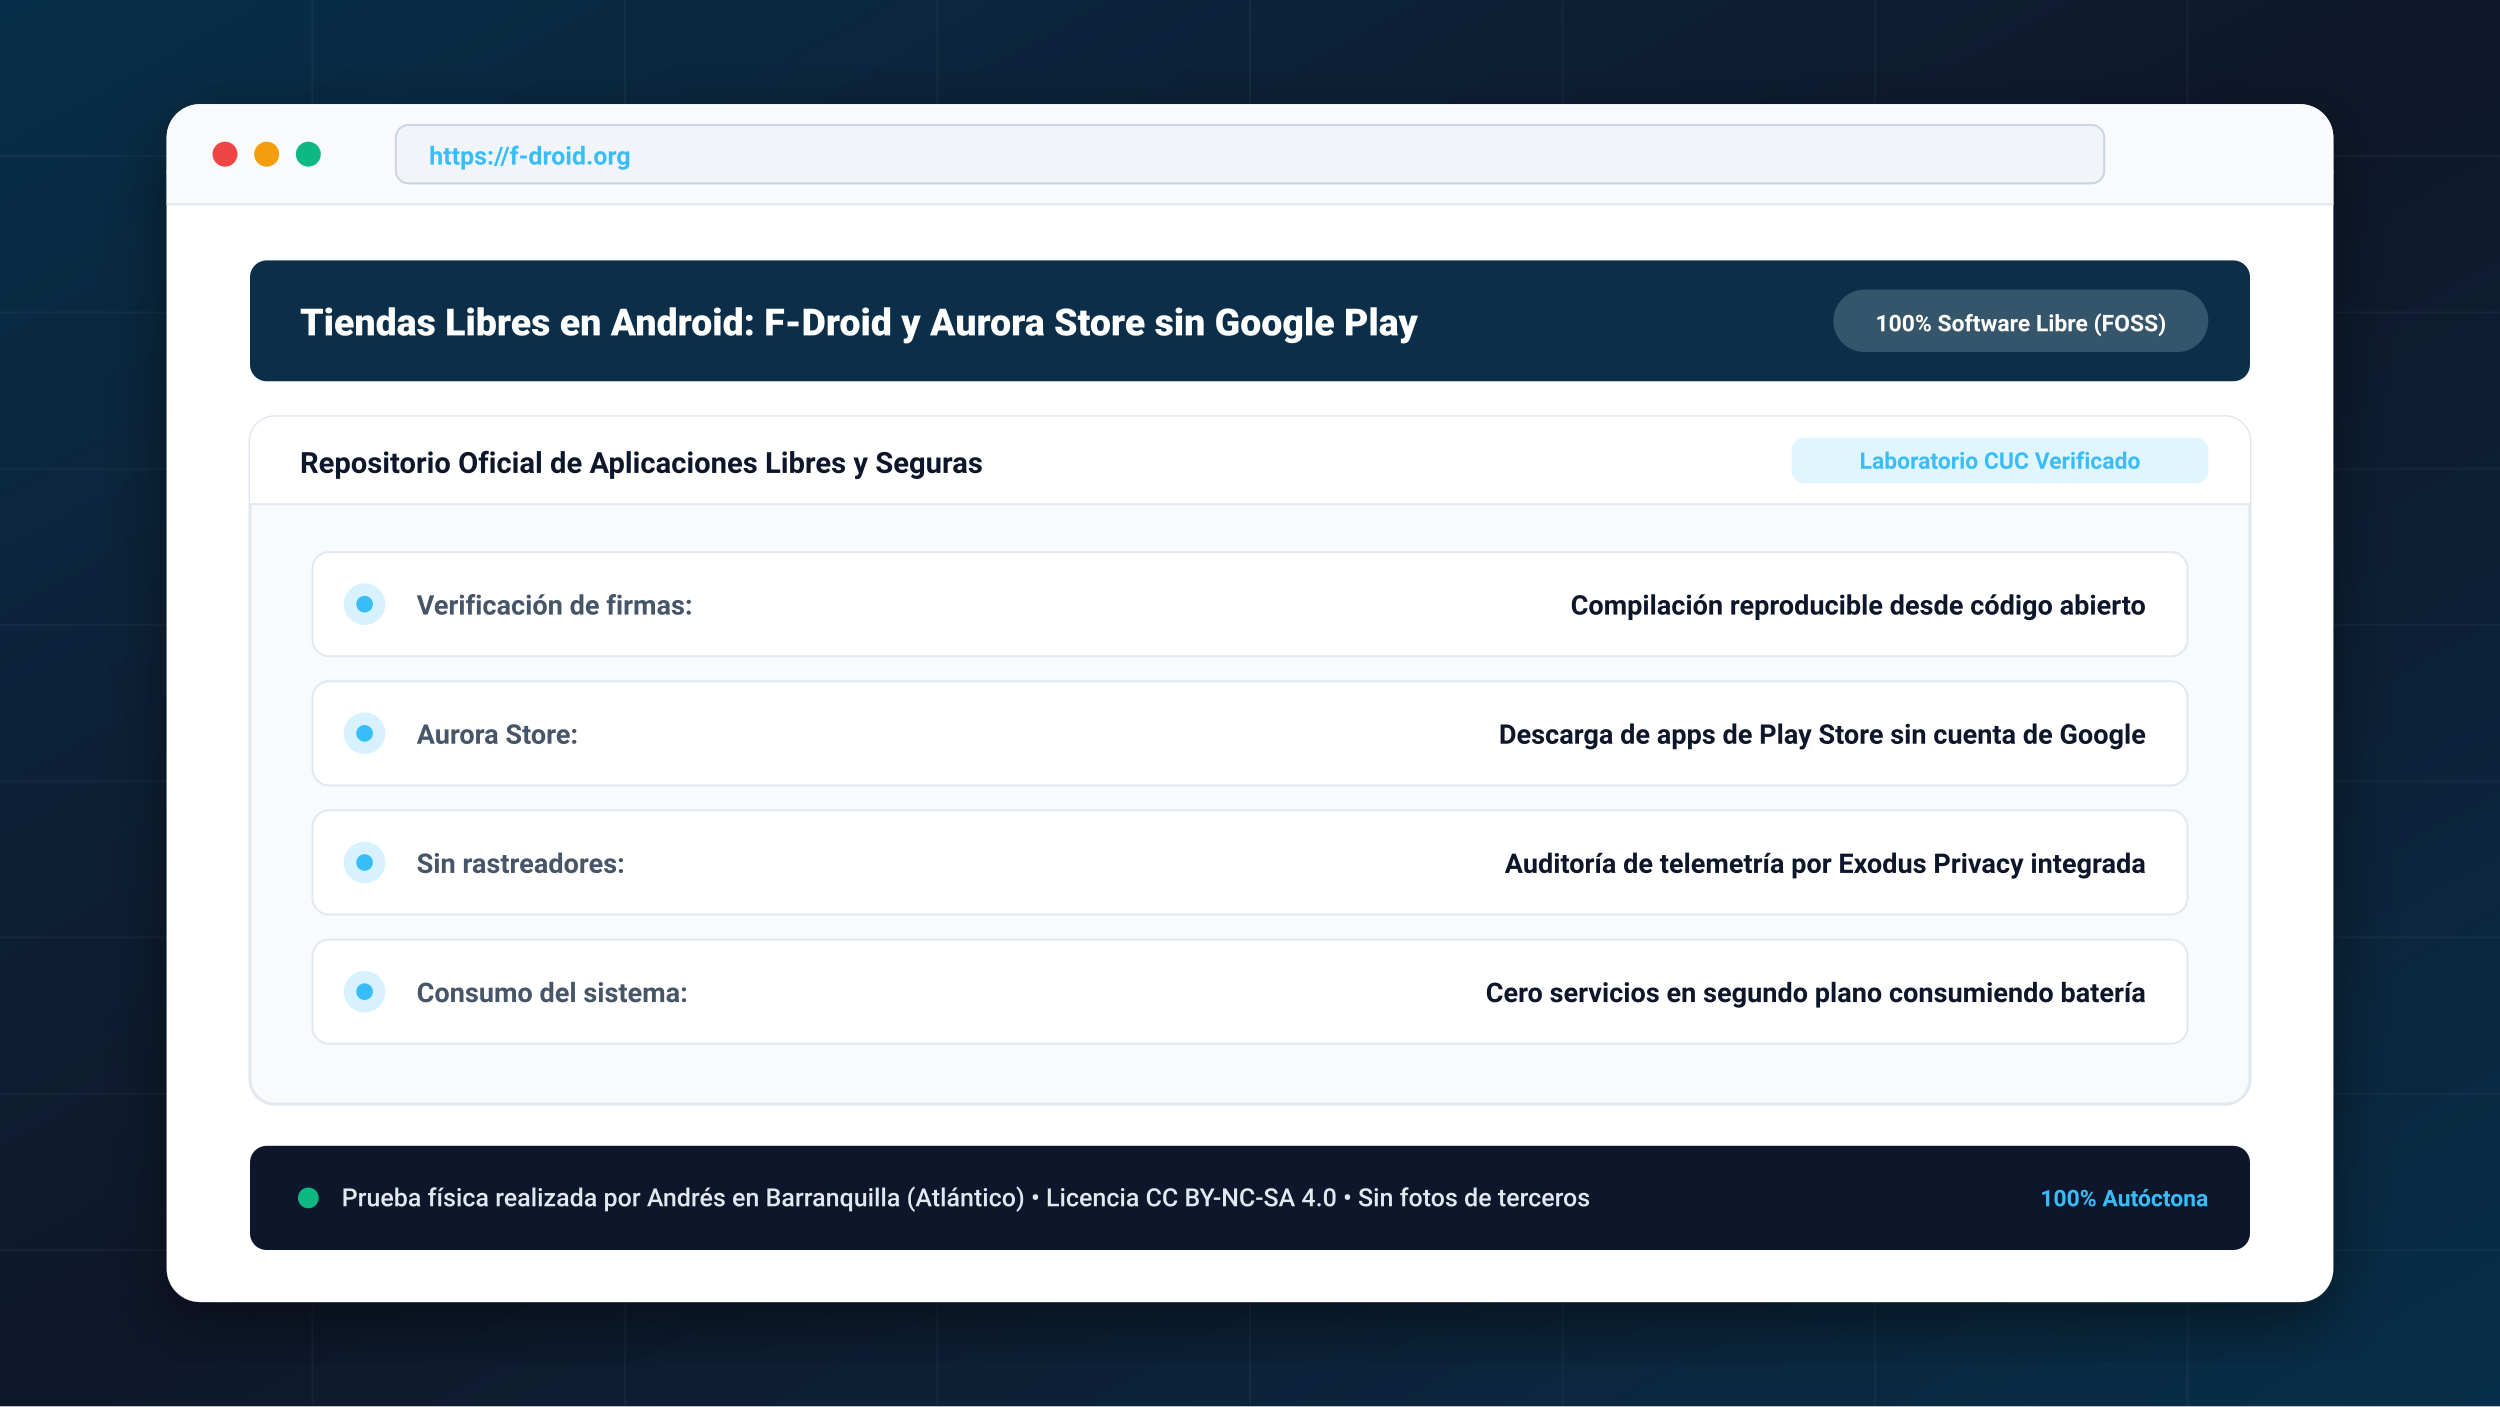
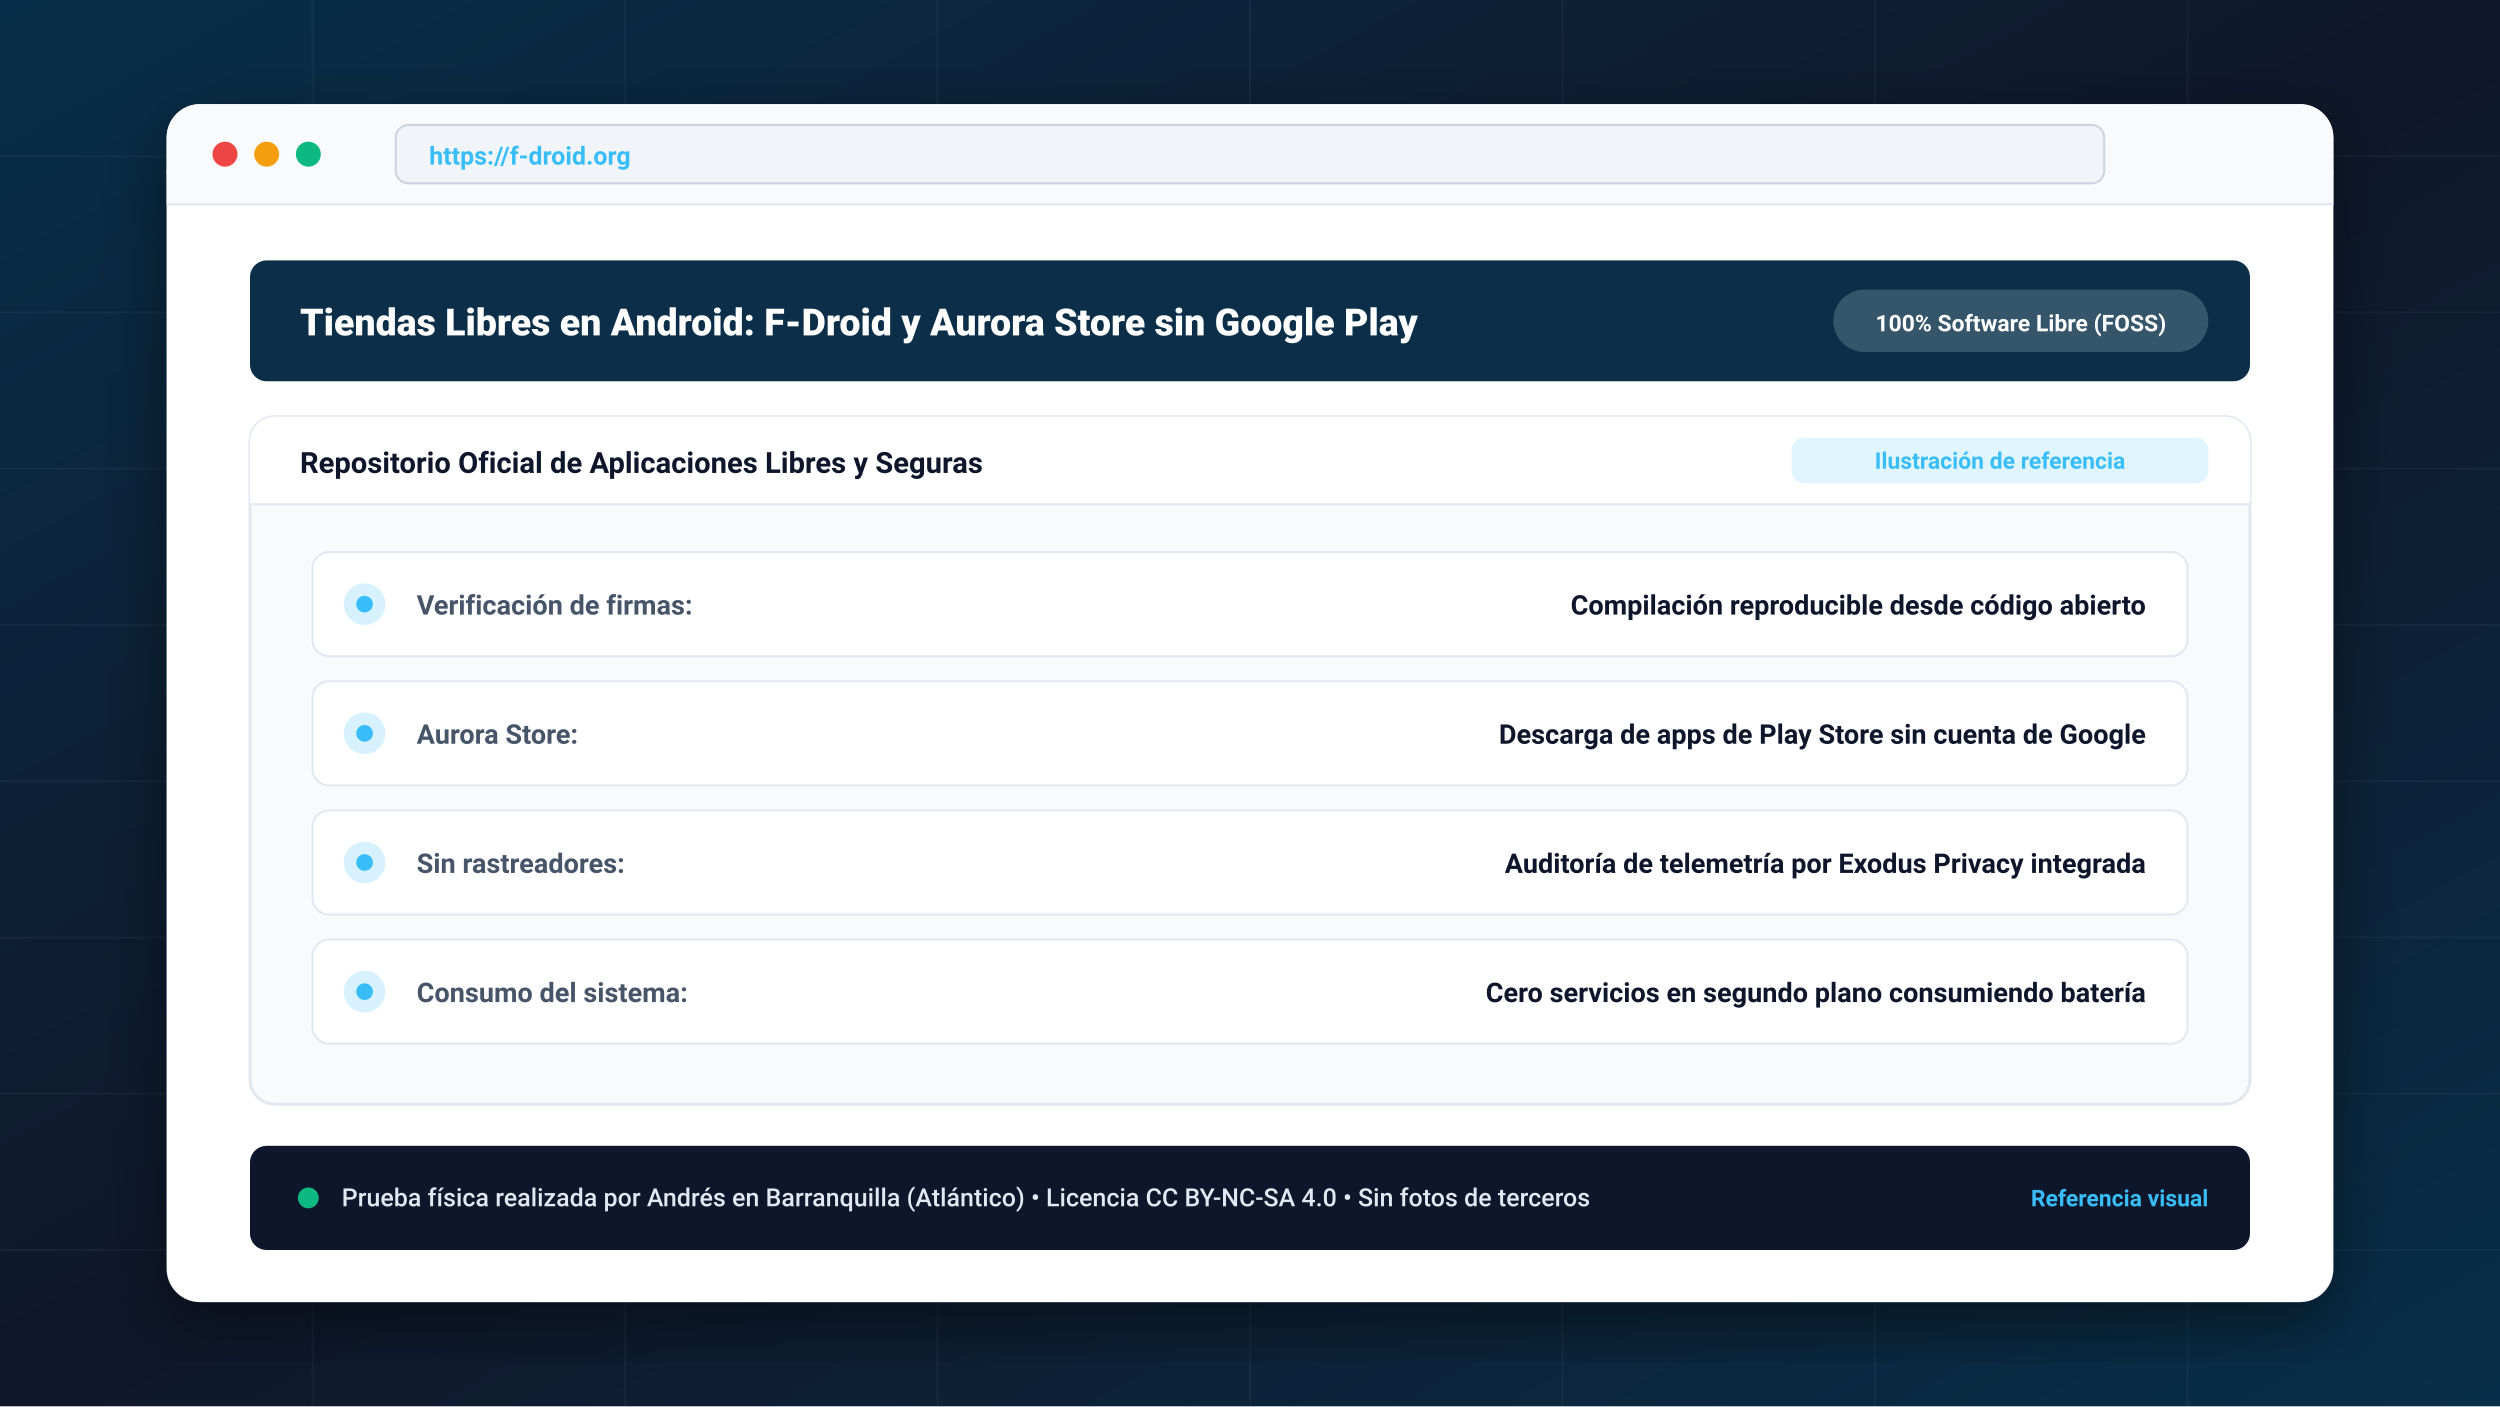
<svg xmlns="http://www.w3.org/2000/svg" viewBox="0 0 1200 675" width="1200" height="675">
  <defs>
    <linearGradient id="bg-grad-fdroid-aurora-store" x1="0%" y1="0%" x2="100%" y2="100%">
      <stop offset="0%" stop-color="#082f49" />
      <stop offset="50%" stop-color="#0f172a" />
      <stop offset="100%" stop-color="#082f49" />
    </linearGradient>
    <filter id="shadow-fdroid-aurora-store" x="-5%" y="-5%" width="110%" height="110%">
      <feDropShadow dx="0" dy="12" stdDeviation="16" flood-color="#000000" flood-opacity="0.45" />
    </filter>
  </defs>
  <rect width="1200" height="675" fill="url(#bg-grad-fdroid-aurora-store)" />
  <g opacity="0.06" stroke="#94a3b8" stroke-width="1">
    <line x1="0" y1="75" x2="1200" y2="75" />
    <line x1="0" y1="150" x2="1200" y2="150" />
    <line x1="0" y1="225" x2="1200" y2="225" />
    <line x1="0" y1="300" x2="1200" y2="300" />
    <line x1="0" y1="375" x2="1200" y2="375" />
    <line x1="0" y1="450" x2="1200" y2="450" />
    <line x1="0" y1="525" x2="1200" y2="525" />
    <line x1="0" y1="600" x2="1200" y2="600" />
    <line x1="150" y1="0" x2="150" y2="675" />
    <line x1="300" y1="0" x2="300" y2="675" />
    <line x1="450" y1="0" x2="450" y2="675" />
    <line x1="600" y1="0" x2="600" y2="675" />
    <line x1="750" y1="0" x2="750" y2="675" />
    <line x1="900" y1="0" x2="900" y2="675" />
    <line x1="1050" y1="0" x2="1050" y2="675" />
  </g>
  <g transform="translate(80, 50)" filter="url(#shadow-fdroid-aurora-store)">
    <rect width="1040" height="575" rx="16" fill="#ffffff" />
    <rect width="1040" height="48" rx="16" fill="#f8fafc" />
    <path d="M0 32 h1040 v16 h-1040 z" fill="#f8fafc" />
    <line x1="0" y1="48" x2="1040" y2="48" stroke="#e2e8f0" stroke-width="1" />
    <circle cx="28" cy="24" r="6" fill="#ef4444" />
    <circle cx="48" cy="24" r="6" fill="#f59e0b" />
    <circle cx="68" cy="24" r="6" fill="#10b981" />
    <rect x="110" y="10" width="820" height="28" rx="6" fill="#f1f5f9" stroke="#cbd5e1" stroke-width="1" />
    <text x="126" y="29" font-family="-apple-system, BlinkMacSystemFont, 'Segoe UI', Roboto, sans-serif" font-size="12" fill="#38bdf8" font-weight="600">https://f-droid.org</text>
    <g transform="translate(40, 75)">
      <rect width="960" height="58" rx="8" fill="#082f49" />
      <text x="24" y="36" font-family="-apple-system, BlinkMacSystemFont, 'Segoe UI', Roboto, sans-serif" font-size="18" fill="#ffffff" font-weight="800">Tiendas Libres en Android: F-Droid y Aurora Store sin Google Play</text>
      <rect x="760" y="14" width="180" height="30" rx="15" fill="#ffffff" opacity="0.18" />
      <text x="850" y="34" font-family="-apple-system, BlinkMacSystemFont, 'Segoe UI', Roboto, sans-serif" font-size="11" fill="#ffffff" font-weight="700" text-anchor="middle">100% Software Libre (FOSS)</text>
    </g>
    <g transform="translate(40, 150)">
      <rect width="960" height="330" rx="12" fill="#f8fafc" stroke="#e2e8f0" stroke-width="1.5" />
      <rect width="960" height="42" rx="12" fill="#ffffff" />
      <path d="M0 26 h960 v16 h-960 z" fill="#ffffff" />
      <line x1="0" y1="42" x2="960" y2="42" stroke="#e2e8f0" stroke-width="1" />
      <text x="24" y="27" font-family="-apple-system, BlinkMacSystemFont, 'Segoe UI', Roboto, sans-serif" font-size="14" fill="#0f172a" font-weight="700">Repositorio Oficial de Aplicaciones Libres y Seguras</text>
      <rect x="740" y="10" width="200" height="22" rx="6" fill="#38bdf8" opacity="0.15" />
-       <text x="840" y="25" font-family="-apple-system, BlinkMacSystemFont, 'Segoe UI', Roboto, sans-serif" font-size="11" fill="#38bdf8" font-weight="700" text-anchor="middle">Laboratorio CUC Verificado</text>
+       <text x="840" y="25" font-family="-apple-system, BlinkMacSystemFont, 'Segoe UI', Roboto, sans-serif" font-size="11" fill="#38bdf8" font-weight="700" text-anchor="middle">Ilustración de referencia</text>
      <g transform="translate(30, 65)">
        <g transform="translate(0, 0)">
          <rect width="900" height="50" rx="8" fill="#ffffff" stroke="#e2e8f0" stroke-width="1" />
          <circle cx="25" cy="25" r="10" fill="#38bdf8" opacity="0.2" />
          <circle cx="25" cy="25" r="4" fill="#38bdf8" />
          <text x="50" y="30" font-family="-apple-system, BlinkMacSystemFont, 'Segoe UI', Roboto, sans-serif" font-size="13" fill="#475569" font-weight="600">Verificación de firmas:</text>
          <text x="880" y="30" font-family="-apple-system, BlinkMacSystemFont, 'Segoe UI', Roboto, sans-serif" font-size="13" fill="#0f172a" font-weight="700" text-anchor="end">Compilación reproducible desde código abierto</text>
        </g>
        <g transform="translate(0, 62)">
          <rect width="900" height="50" rx="8" fill="#ffffff" stroke="#e2e8f0" stroke-width="1" />
          <circle cx="25" cy="25" r="10" fill="#38bdf8" opacity="0.2" />
          <circle cx="25" cy="25" r="4" fill="#38bdf8" />
          <text x="50" y="30" font-family="-apple-system, BlinkMacSystemFont, 'Segoe UI', Roboto, sans-serif" font-size="13" fill="#475569" font-weight="600">Aurora Store:</text>
          <text x="880" y="30" font-family="-apple-system, BlinkMacSystemFont, 'Segoe UI', Roboto, sans-serif" font-size="13" fill="#0f172a" font-weight="700" text-anchor="end">Descarga de apps de Play Store sin cuenta de Google</text>
        </g>
        <g transform="translate(0, 124)">
          <rect width="900" height="50" rx="8" fill="#ffffff" stroke="#e2e8f0" stroke-width="1" />
          <circle cx="25" cy="25" r="10" fill="#38bdf8" opacity="0.2" />
          <circle cx="25" cy="25" r="4" fill="#38bdf8" />
          <text x="50" y="30" font-family="-apple-system, BlinkMacSystemFont, 'Segoe UI', Roboto, sans-serif" font-size="13" fill="#475569" font-weight="600">Sin rastreadores:</text>
          <text x="880" y="30" font-family="-apple-system, BlinkMacSystemFont, 'Segoe UI', Roboto, sans-serif" font-size="13" fill="#0f172a" font-weight="700" text-anchor="end">Auditoría de telemetría por Exodus Privacy integrada</text>
        </g>
        <g transform="translate(0, 186)">
          <rect width="900" height="50" rx="8" fill="#ffffff" stroke="#e2e8f0" stroke-width="1" />
          <circle cx="25" cy="25" r="10" fill="#38bdf8" opacity="0.2" />
          <circle cx="25" cy="25" r="4" fill="#38bdf8" />
          <text x="50" y="30" font-family="-apple-system, BlinkMacSystemFont, 'Segoe UI', Roboto, sans-serif" font-size="13" fill="#475569" font-weight="600">Consumo del sistema:</text>
          <text x="880" y="30" font-family="-apple-system, BlinkMacSystemFont, 'Segoe UI', Roboto, sans-serif" font-size="13" fill="#0f172a" font-weight="700" text-anchor="end">Cero servicios en segundo plano consumiendo batería</text>
        </g>
      </g>
    </g>
    <g transform="translate(40, 500)">
      <rect width="960" height="50" rx="8" fill="#0f172a" />
      <circle cx="28" cy="25" r="5" fill="#10b981" />
      <text x="44" y="29" font-family="-apple-system, BlinkMacSystemFont, 'Segoe UI', Roboto, sans-serif" font-size="12" fill="#e2e8f0" font-weight="500">
        Prueba física realizada por Andrés en Barranquilla (Atlántico) • Licencia CC BY-NC-SA 4.0 • Sin fotos de terceros
      </text>
-       <text x="940" y="29" font-family="-apple-system, BlinkMacSystemFont, 'Segoe UI', Roboto, sans-serif" font-size="11" fill="#38bdf8" font-weight="700" text-anchor="end">100% Autóctona</text>
+       <text x="940" y="29" font-family="-apple-system, BlinkMacSystemFont, 'Segoe UI', Roboto, sans-serif" font-size="11" fill="#38bdf8" font-weight="700" text-anchor="end">Referencia visual</text>
    </g>
  </g>
</svg>
